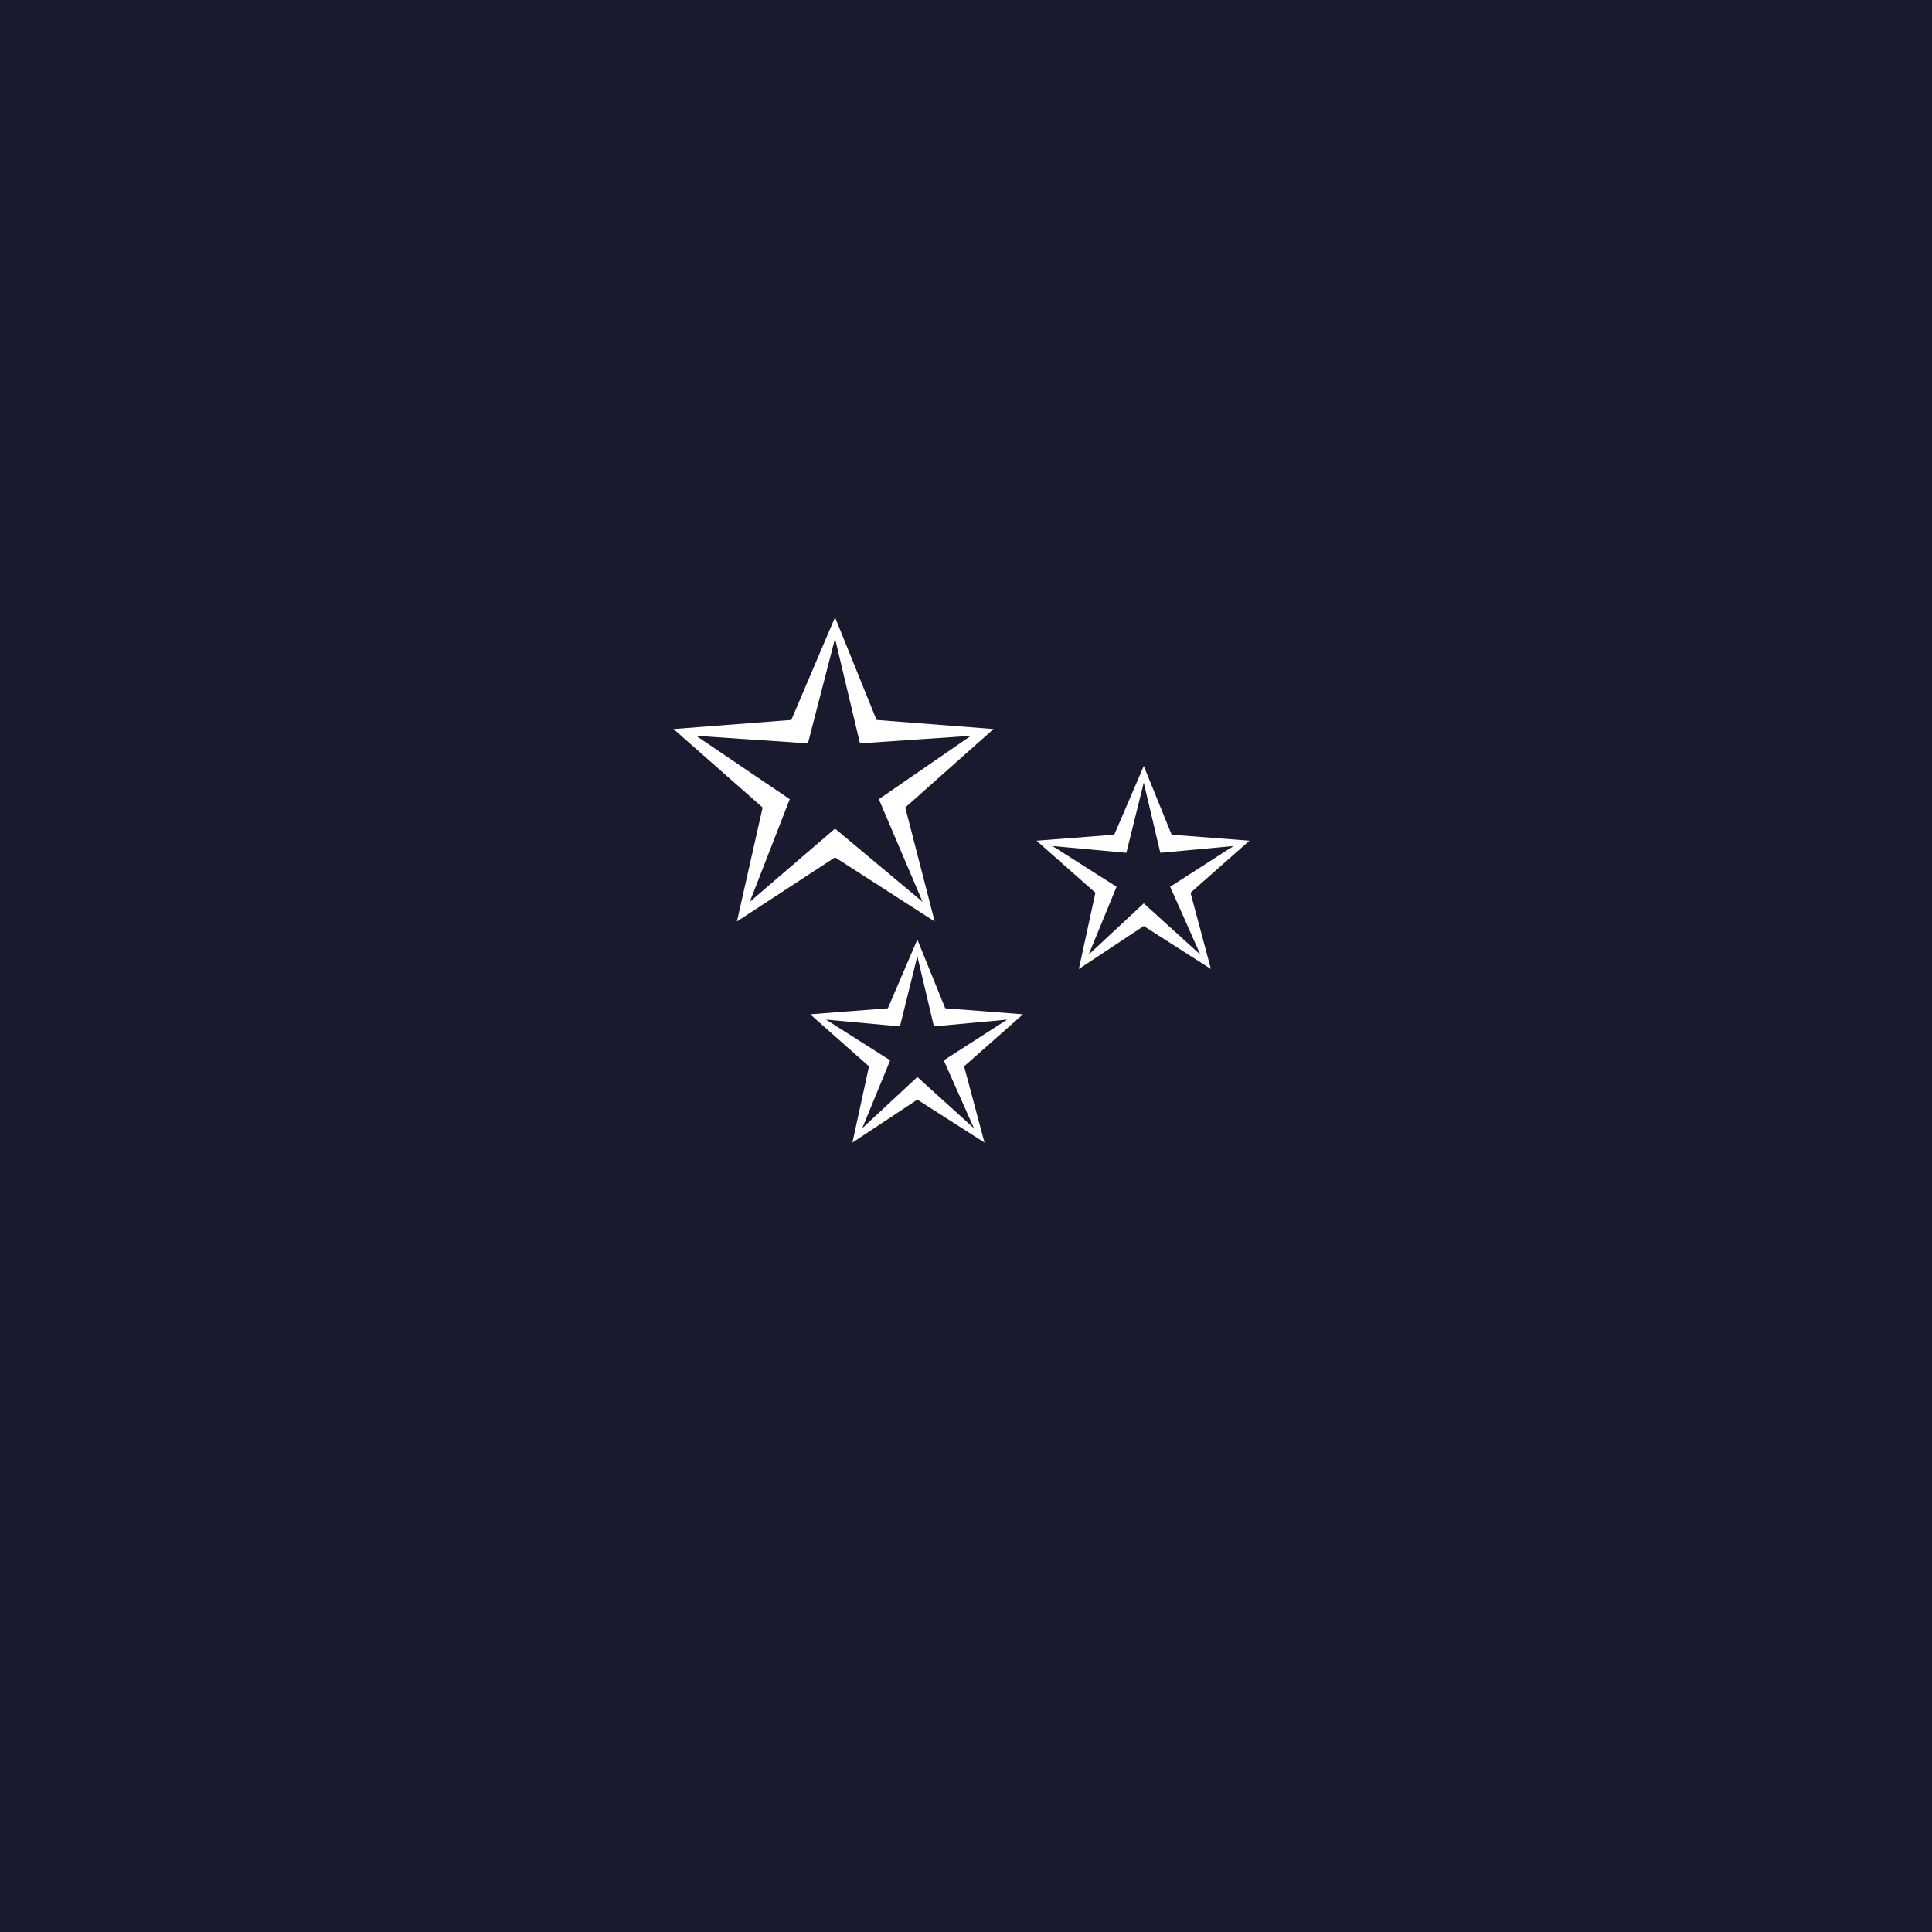
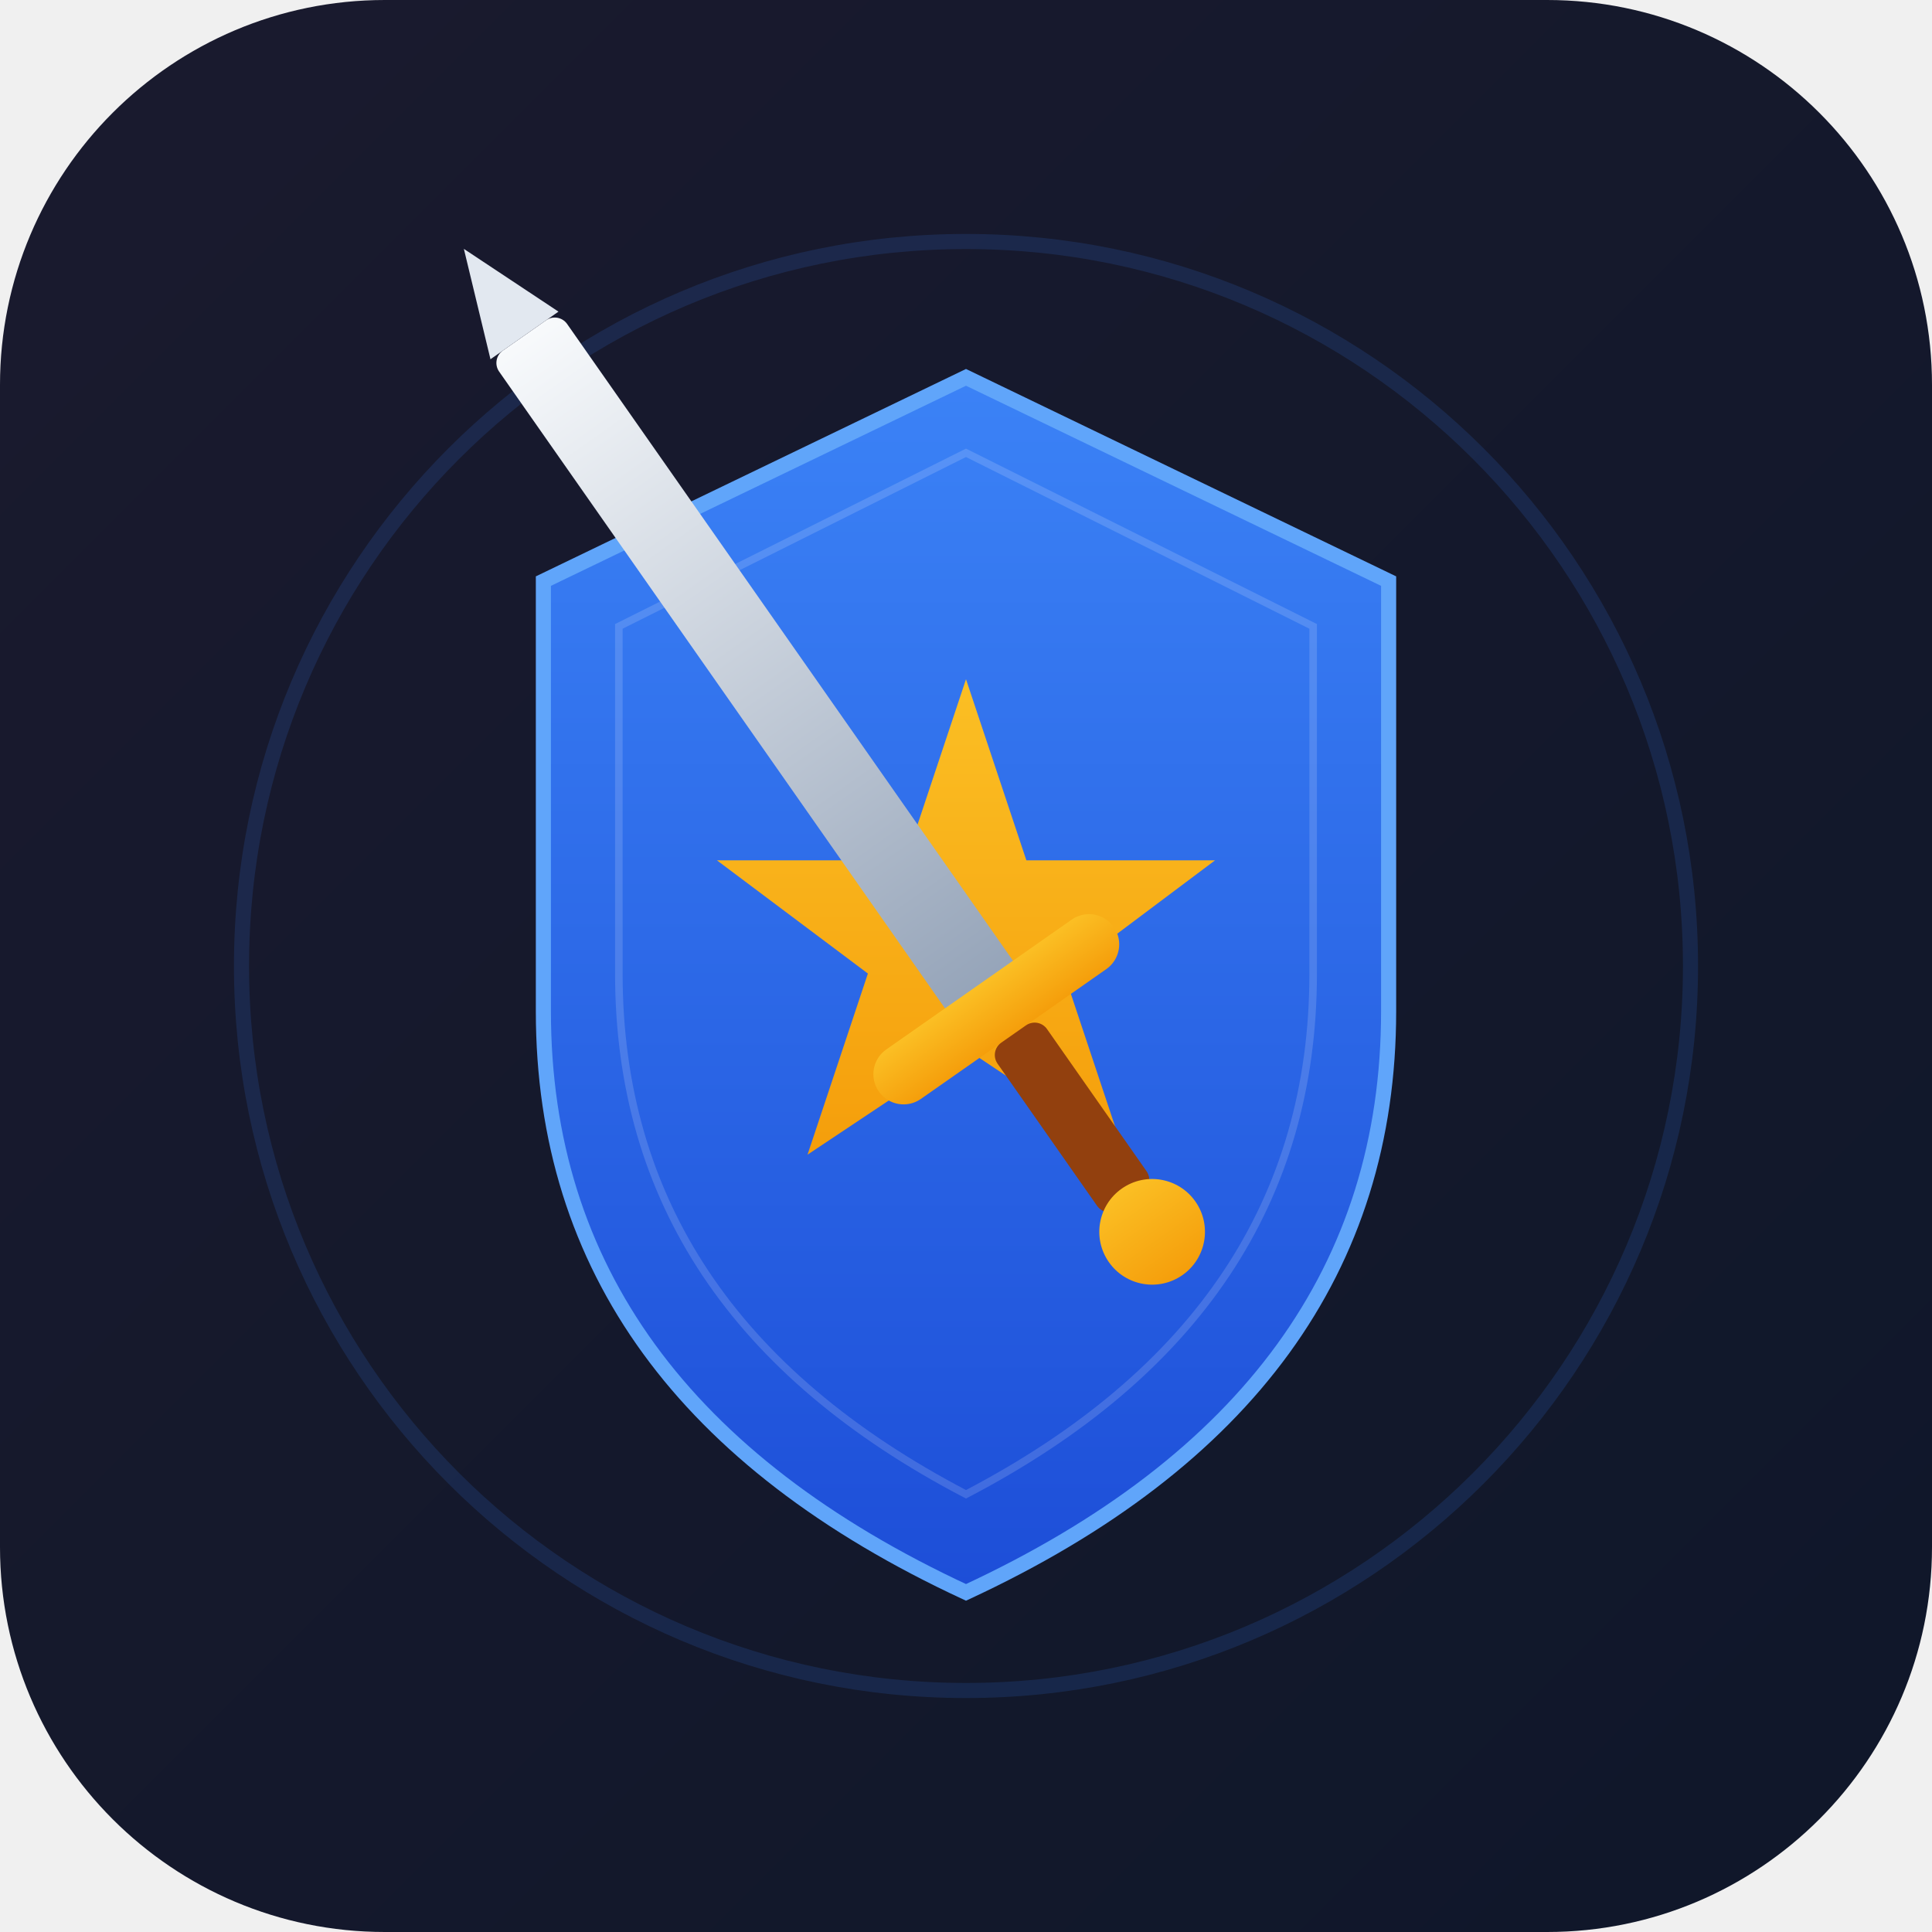
<svg xmlns="http://www.w3.org/2000/svg" viewBox="0 0 512 512">
-   <rect width="512" height="512" fill="#1a1a2e" />
-   <text x="256" y="300" font-size="200" text-anchor="middle" fill="#fff">✨</text>
+   <defs>
+     <linearGradient id="bg" x1="0" y1="0" x2="1" y2="1">
+       <stop offset="0%" stop-color="#1a1a2e" />
+       <stop offset="100%" stop-color="#0f172a" />
+     </linearGradient>
+     <linearGradient id="shield" x1="0" y1="0" x2="0" y2="1">
+       <stop offset="0%" stop-color="#3b82f6" />
+       <stop offset="100%" stop-color="#1d4ed8" />
+     </linearGradient>
+     <linearGradient id="sword" x1="0" y1="0" x2="0" y2="1">
+       <stop offset="0%" stop-color="#f8fafc" />
+       <stop offset="100%" stop-color="#94a3b8" />
+     </linearGradient>
+     <linearGradient id="gold" x1="0" y1="0" x2="0" y2="1">
+       <stop offset="0%" stop-color="#fbbf24" />
+       <stop offset="100%" stop-color="#f59e0b" />
+     </linearGradient>
+   </defs>
+   <rect width="512" height="512" rx="102" fill="url(#bg)" />
+   <circle cx="256" cy="256" r="192" fill="none" stroke="rgba(59,130,246,0.15)" stroke-width="4" />
+   <path d="M256 100 L368 154 L368 268 Q368 370 256 422 Q144 370 144 268 L144 154 Z" fill="url(#shield)" stroke="#60a5fa" stroke-width="4" />
+   <path d="M256 120 L348 166 L348 258 Q348 348 256 396 Q164 348 164 258 L164 166 Z" fill="none" stroke="rgba(255,255,255,0.15)" stroke-width="2" />
+   <polygon points="256,180 272,228 322,228 282,258 298,306 256,278 214,306 230,258 190,228 240,228" fill="url(#gold)" />
+   <g transform="rotate(-35, 256, 256)">
+     <rect x="245" y="52" width="22" height="214" rx="4" fill="url(#sword)" />
+     <polygon points="245,52 267,52 256,24" fill="#e2e8f0" />
+     <rect x="218" y="262" width="76" height="16" rx="8" fill="url(#gold)" />
+     <rect x="248" y="278" width="16" height="54" rx="4" fill="#92400e" />
+     <circle cx="256" cy="342" r="14" fill="url(#gold)" />
+   </g>
</svg>
